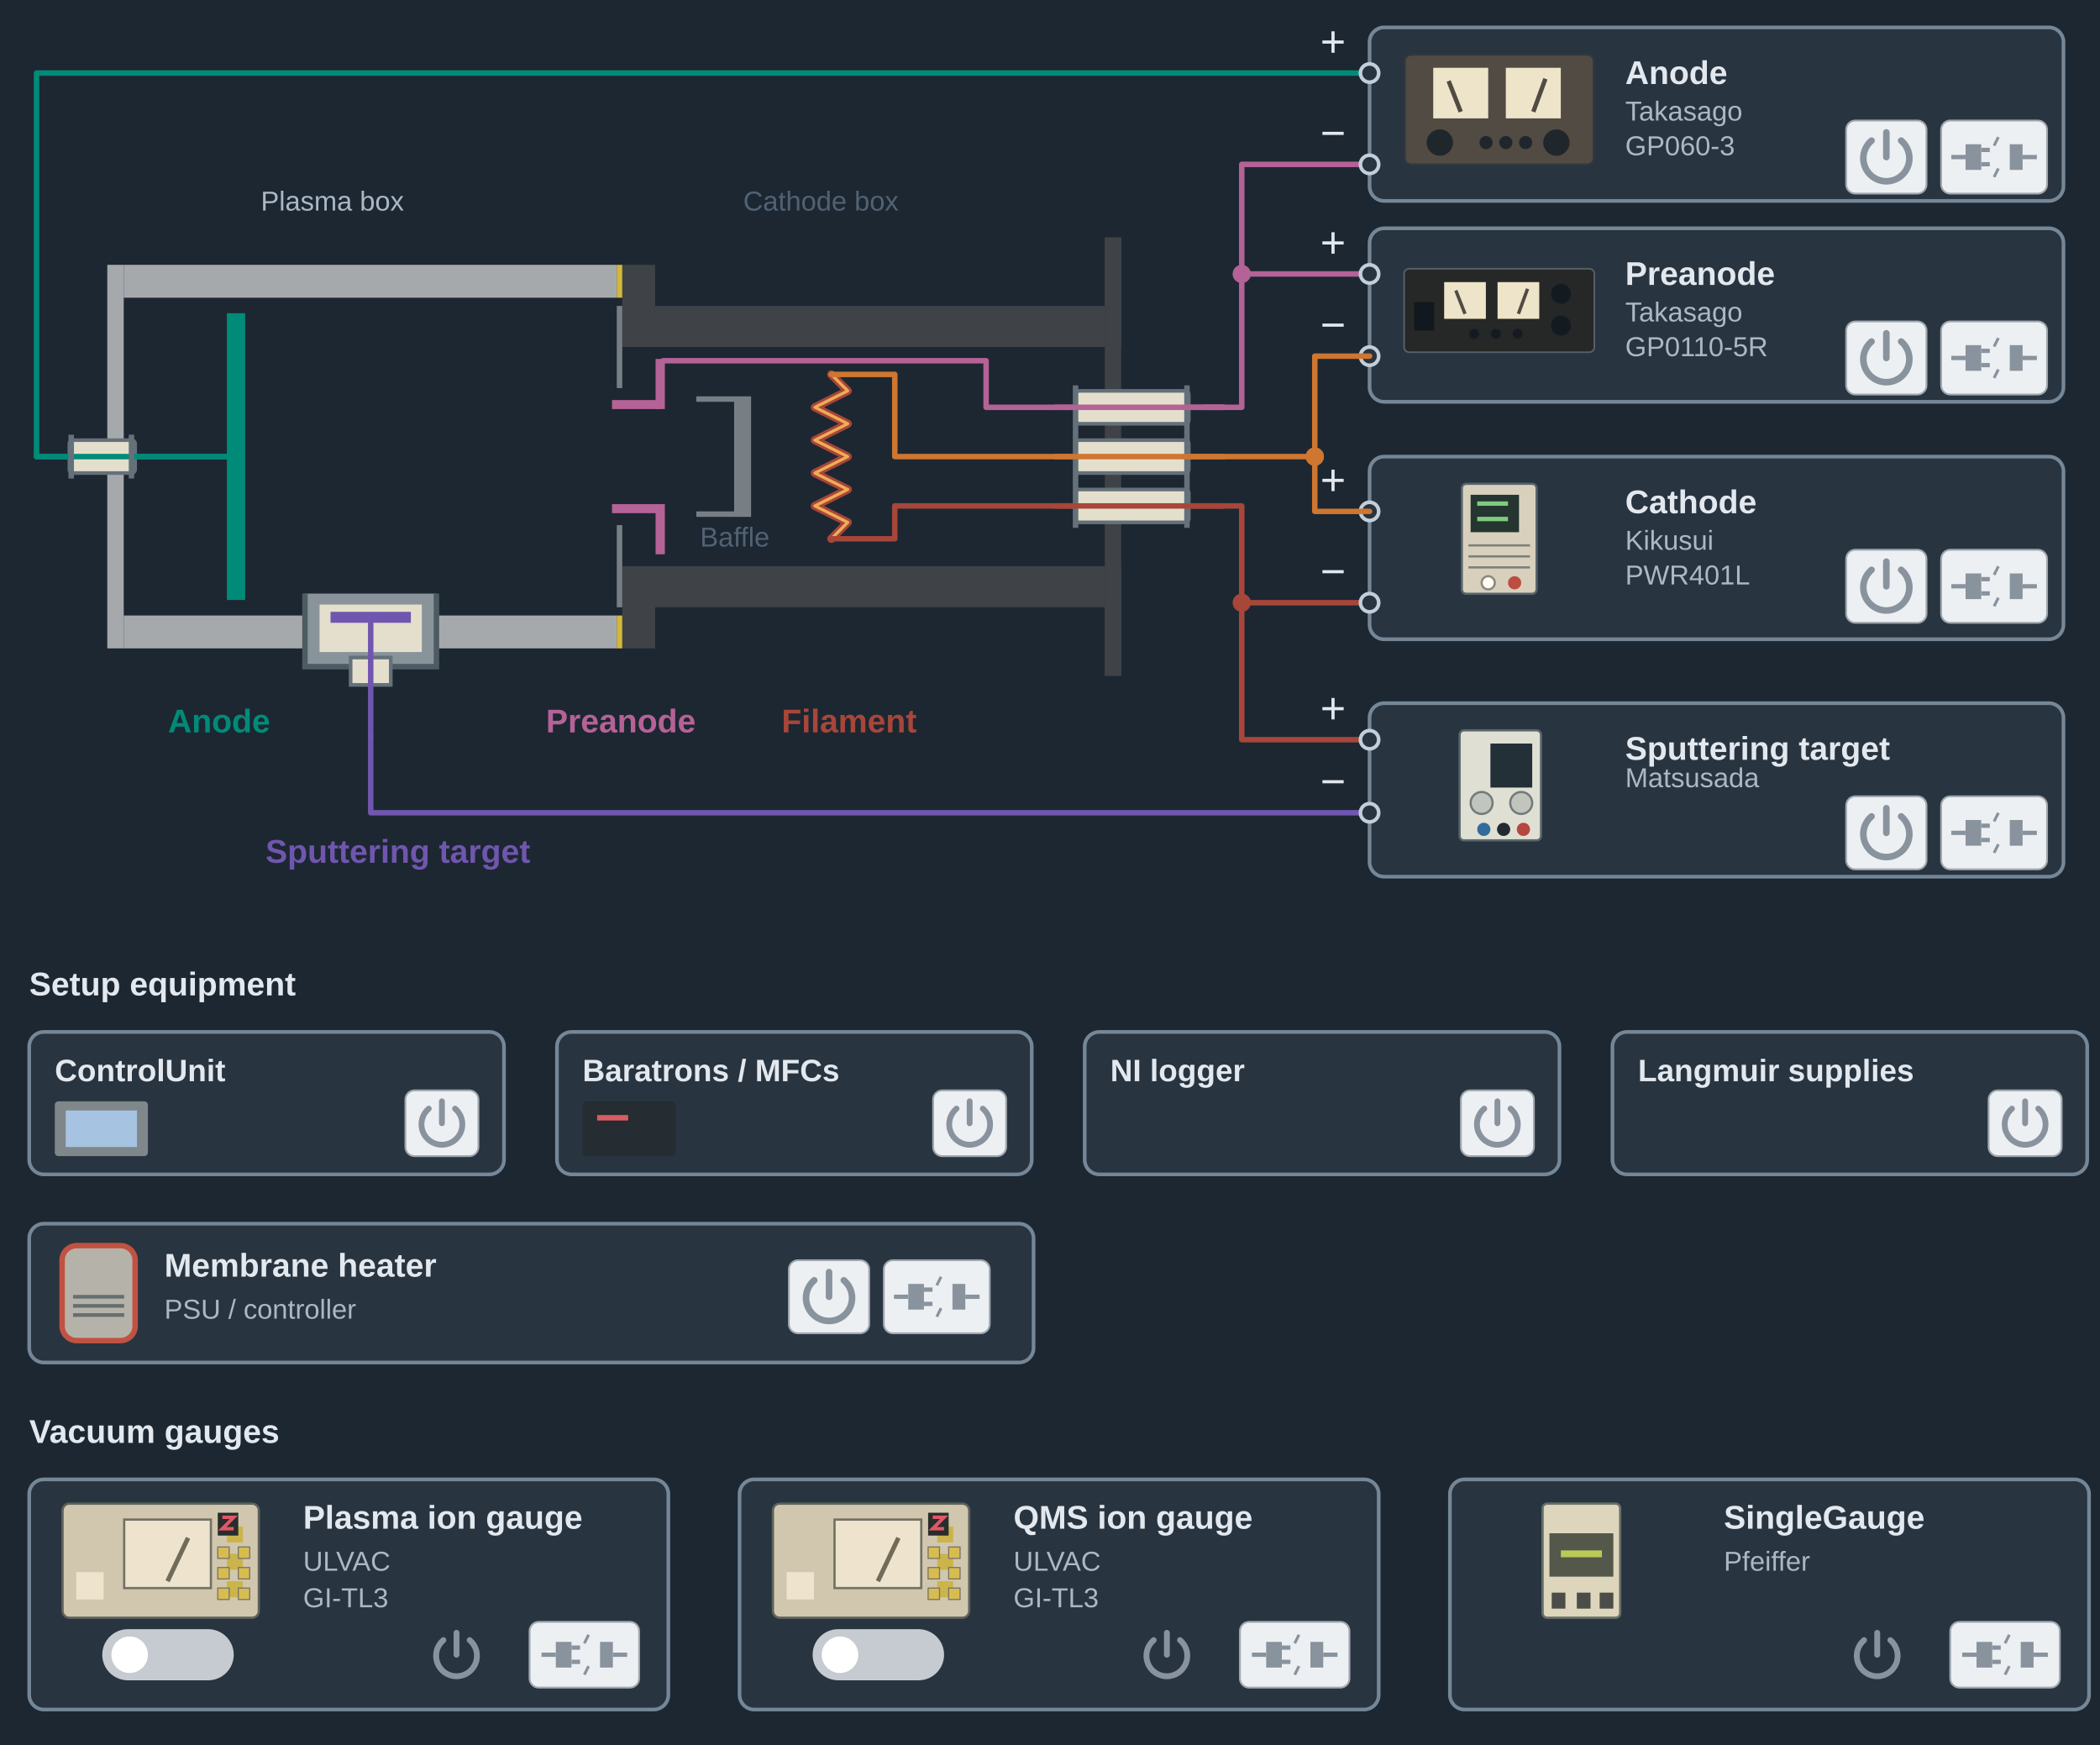
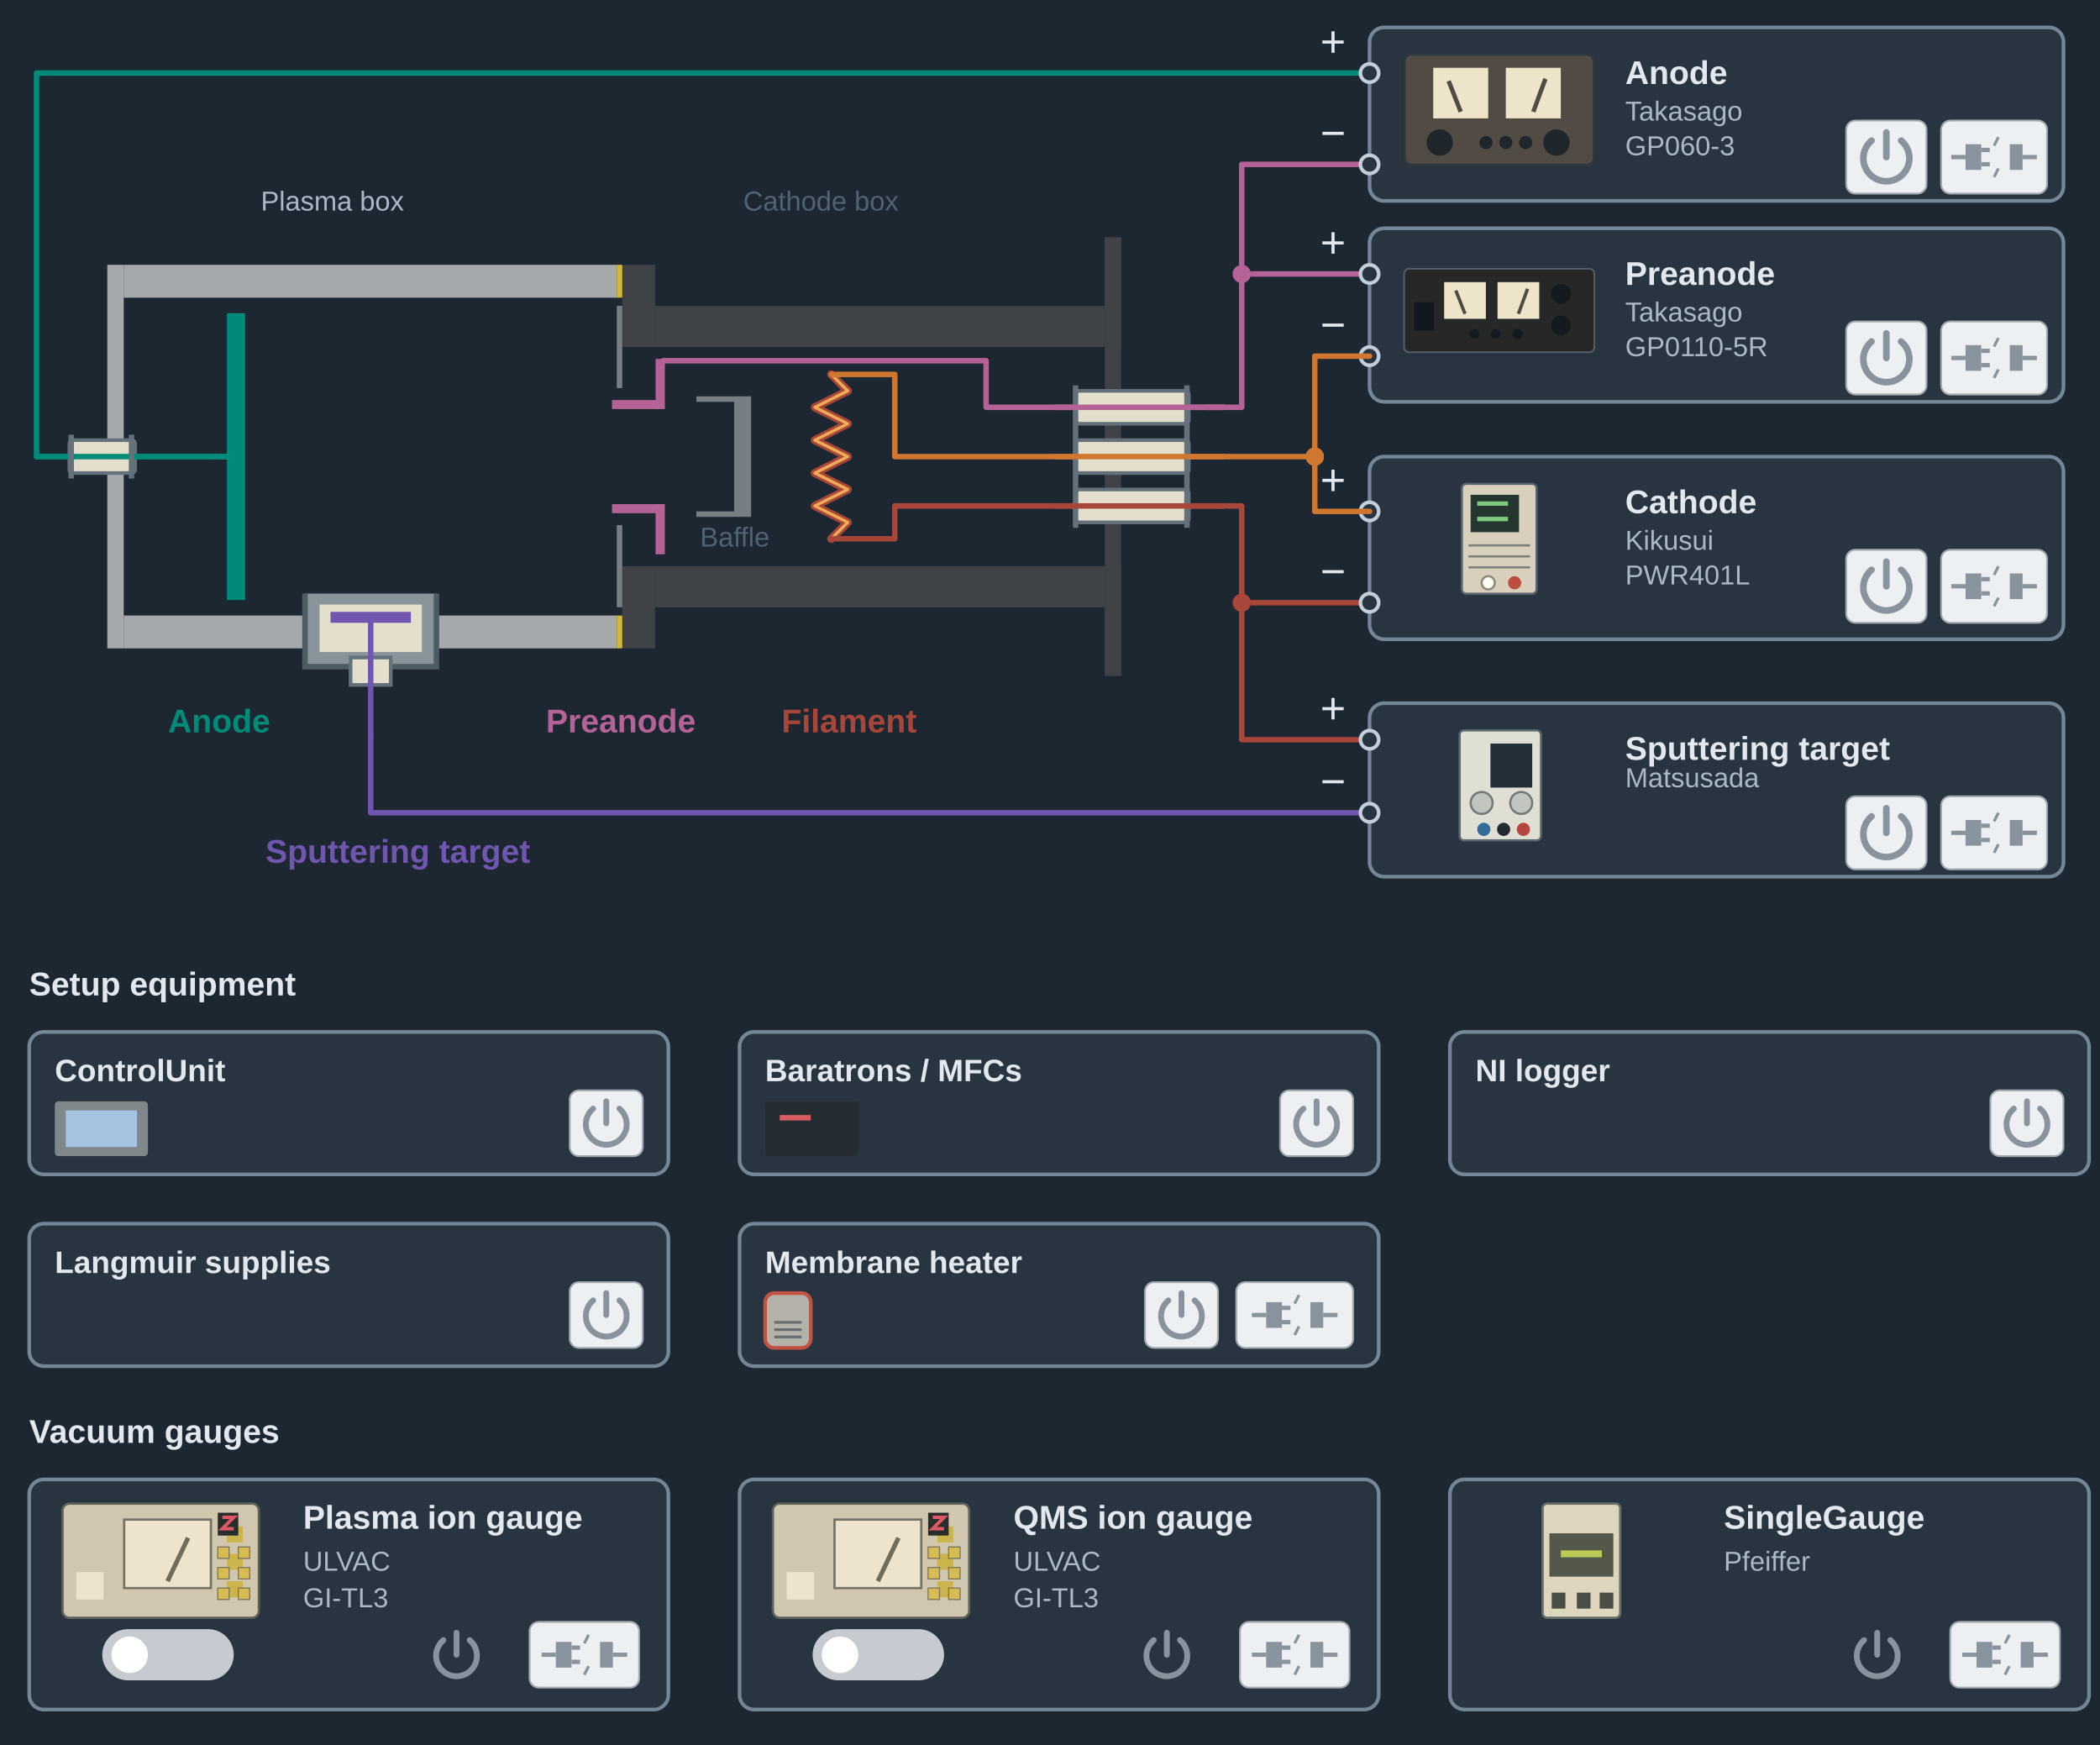
<svg xmlns="http://www.w3.org/2000/svg" viewBox="20 165 1150 955" role="img" aria-labelledby="title desc" version="1.1" id="svg66">
  <defs id="defs1">
    <style id="style1">
      text {font-family:Arial,sans-serif;fill:#24323f;font-size:18px}
      .heading {font-size:24px;font-weight:bold}
      .small {font-size:15px;fill:#516273}
      .label {font-weight:bold}
      .wire {fill:none;stroke-width:3;stroke-linejoin:round;stroke-linecap:round}
      .cathode {stroke:#a74639}
      .preanode {stroke:#b56297}
      .anode {stroke:#008b78}
      .target {stroke:#7056ae}
      .signal {stroke:#52718d;stroke-dasharray:7 5}
      .device {fill:#fff;stroke:#627485;stroke-width:2}
      .terminal {fill:#fff;stroke:#24323f;stroke-width:2}
    
 text{fill:#e2e8ee} .small{fill:#abb8c5} .device{fill:#283440;stroke:#758797} .terminal{fill:#283440;stroke:#c3ced8}</style>
    <g>
      <symbol id="power-off-icon" viewBox="0 0 40 40">
        <path d="M20 5V20M11 10A14 14 0 1 0 29 10" fill="none" stroke="currentColor" stroke-width="4" stroke-linecap="round" />
      </symbol>
      <symbol id="plug-disconnected-icon" viewBox="0 0 64 40">
        <path d="M2 20H12M52 20H62" fill="none" stroke="currentColor" stroke-width="3" />
        <path d="M12 11H23V29H12ZM43 11H52V29H43Z" fill="currentColor" />
        <path d="M23 15H29M23 25H29" stroke="currentColor" stroke-width="3" />
        <path d="M35 6L32 12M35 28L32 34" stroke="currentColor" stroke-width="2" />
      </symbol>
      <symbol id="plug-connected-icon" viewBox="0 0 64 40">
        <path d="M2 20H17M47 20H62" fill="none" stroke="currentColor" stroke-width="3" />
        <rect x="17" y="11" width="30" height="18" rx="3" fill="currentColor" />
        <path d="M32 12V28" stroke="#fff" stroke-width="2" />
      </symbol>
    </g>
    <g>
      <symbol id="takasago-icon" viewBox="0 0 88 52">
        <rect x="1" y="1" width="86" height="50" rx="3" fill="#514b43" stroke="#30383e" />
        <g fill="#eee4c9">
          <rect x="14" y="7" width="25" height="23" />
          <rect x="47" y="7" width="25" height="23" />
        </g>
        <path d="M26.5 27L21 13M59.5 27L65 12" stroke="#514b43" stroke-width="2" />
        <g fill="#20272c">
          <circle cx="17" cy="41" r="6" />
          <circle cx="70" cy="41" r="6" />
          <circle cx="38" cy="41" r="3" />
          <circle cx="47" cy="41" r="3" />
          <circle cx="56" cy="41" r="3" />
        </g>
      </symbol>
      <symbol id="kikusui-icon" viewBox="0 0 88 52">
        <rect x="27" y="1" width="34" height="50" rx="2" fill="#d8d0bd" stroke="#57636c" />
        <rect x="31" y="6" width="22" height="17" fill="#25352f" />
        <path d="M34 10H48M34 17H48" stroke="#7ecb80" stroke-width="2" />
        <path d="M30 29H58M30 34H58M30 39H58" stroke="#7d8079" />
        <circle cx="39" cy="46" r="3" fill="#fffdf4" stroke="#8d897c" stroke-width="1" />
        <circle cx="51" cy="46" r="3" fill="#bd4d40" />
      </symbol>
      <symbol id="matsusada-icon" viewBox="0 0 88 52">
        <rect x="26" y="1" width="37" height="50" rx="2" fill="#e0dfd3" stroke="#59676e" />
        <rect x="40" y="7" width="19" height="20" fill="#243038" />
        <circle cx="36" cy="34" r="5" fill="#c2c5bd" stroke="#717b7c" />
        <circle cx="54" cy="34" r="5" fill="#c2c5bd" stroke="#717b7c" />
        <circle cx="37" cy="46" r="3" fill="#326c9a" />
        <circle cx="55" cy="46" r="3" fill="#b5473e" />
        <circle cx="46" cy="46" r="3" fill="#242b30" />
      </symbol>
      <symbol id="ulvac-icon" viewBox="0 0 88 52">
        <rect x="1" y="1" width="86" height="50" rx="3" fill="#d1c7ae" stroke="#5e625b" />
        <rect x="28" y="8" width="38" height="30" fill="#eee4ce" stroke="#737265" />
        <path d="M47 35L56 16" stroke="#716b59" stroke-width="2" />
        <rect x="7" y="31" width="12" height="12" fill="#eee4ce" />
        <g fill="#cab44b">
          <rect x="73" y="11" width="7" height="7" />
          <rect x="73" y="23" width="7" height="7" />
          <rect x="73" y="35" width="7" height="7" />
        </g>
        <g>
          <rect x="69" y="5" width="9" height="10" fill="#282d2c" />
          <path d="M71 7H76L71 12H76" fill="none" stroke="#df5868" stroke-width="1.5" />
          <g fill="#d7bd51" stroke="#7b7460" stroke-width="0.5">
            <rect x="69" y="20" width="5" height="5" />
            <rect x="78" y="20" width="5" height="5" />
            <rect x="69" y="29" width="5" height="5" />
            <rect x="78" y="29" width="5" height="5" />
            <rect x="69" y="38" width="5" height="5" />
            <rect x="78" y="38" width="5" height="5" />
          </g>
        </g>
      </symbol>
      <symbol id="pfeiffer-icon" viewBox="0 0 88 52">
        <rect x="27" y="1" width="34" height="50" rx="2" fill="#ded5bd" stroke="#676e68" />
        <rect x="30" y="14" width="28" height="19" fill="#53584a" />
        <path d="M35 23H53" stroke="#b9ca57" stroke-width="3" />
        <g fill="#4a4e46">
          <rect x="31" y="40" width="6" height="7" />
          <rect x="42" y="40" width="6" height="7" />
          <rect x="52" y="40" width="6" height="7" />
        </g>
      </symbol>
    </g>
    <symbol id="preanode-face" viewBox="0 0 116 60">
      <rect x="1" y="5" width="114" height="50" rx="3" fill="#252826" stroke="#566068" />
      <g fill="#eee4c9">
        <rect x="25" y="13" width="25" height="22" />
        <rect x="57" y="13" width="25" height="22" />
      </g>
      <path d="M37.5 32L32 18M69.5 32L75 17" stroke="#514b43" stroke-width="2" />
      <rect x="7" y="25" width="12" height="17" fill="#11181e" />
      <g fill="#141b20">
        <circle cx="95" cy="20" r="6" />
        <circle cx="95" cy="39" r="6" />
        <circle cx="43" cy="44" r="3" />
        <circle cx="56" cy="44" r="3" />
        <circle cx="69" cy="44" r="3" />
      </g>
    </symbol>
  </defs>
  <rect width="1200" height="1200" fill="#1c2732" id="rect1" />
  <g id="electrode-assembly" transform="translate(0 150)">
    <g transform="translate(640 265) scale(-3 3)" id="g22">
      <g id="plasma-box" fill="#a6a9ac">
        <rect x="94.08" y="-35" width="90" height="6" id="rect2" />
        <rect x="94.08" y="29" width="90" height="6" id="rect3" />
        <rect x="184.08" y="-35" width="3" height="70" id="rect4" />
      </g>
      <g id="cathode-housing" fill="#3f4246">
        <rect x="5" y="-27.5" width="82.08" height="7.5" id="rect5" />
        <rect x="5" y="20" width="82.08" height="7.5" id="rect6" />
        <rect x="2" y="-40" width="3" height="20" id="rect7" />
        <rect x="2" y="20" width="3" height="20" id="rect8" />
        <rect x="87.08" y="-35" width="6" height="15" id="rect9" />
        <rect x="87.08" y="20" width="6" height="15" id="rect10" />
      </g>
      <g id="kapton" fill="#d1b83b">
        <rect x="93.08" y="-35" width="1" height="6" id="rect11" />
        <rect x="93.08" y="29" width="1" height="6" id="rect12" />
      </g>
      <g id="grounded-slit" fill="#777f85">
        <rect x="93.08" y="-27.5" width="1" height="15" id="rect13" />
        <rect x="93.08" y="12.5" width="1" height="15" id="rect14" />
      </g>
      <rect id="anode" x="163.08" y="-25" width="1" height="50" fill="#008b78" style="stroke-width:2.333;stroke-dasharray:none;stroke:#008b78;stroke-opacity:1" />
      <g id="preanode" fill="#b56297" stroke="#b56297" stroke-width="0.65">
        <rect x="85.63" y="-17.5" width="1.04" height="8.5" id="rect15" />
        <rect x="85.63" y="9" width="1.04" height="8.5" id="rect16" />
        <rect x="86.67" y="-10" width="7.96" height="1" id="rect17" />
        <rect x="86.67" y="9" width="7.96" height="1" id="rect18" />
      </g>
      <g id="grounded-cup" fill="#777f85">
        <rect x="69.56" y="-11" width="3.1" height="22" id="rect19" />
        <rect x="72.66" y="-11" width="6.9" height="1" id="rect20" />
        <rect x="72.66" y="10" width="6.9" height="1" id="rect21" />
      </g>
      <g id="hot-cathode" fill="none" stroke-linecap="round" stroke-linejoin="round">
        <path d="M54.92 -15L51.92 -12L57.92 -9L51.92 -6L57.92 -3L51.92 0L57.92 3L51.92 6L57.92 9L51.92 12L54.92 15" stroke="#a74639" stroke-width="1.5" id="path21" />
        <path d="M54.92 -15L51.92 -12L57.92 -9L51.92 -6L57.92 -3L51.92 0L57.92 3L51.92 6L57.92 9L51.92 12L54.92 15" stroke="#efac55" stroke-width="0.55" id="path22" />
      </g>
    </g>
    <rect id="cathode-box-cap" x="625" y="145" width="9" height="240" fill="#3f4246" />
    <path d="M475.24 220H510V265H690" class="wire cathode" id="path23" style="stroke:#cf7630" />
    <path id="cathode-return-internal" d="M475.24 310H510V292H690" class="wire cathode" />
    <path d="M383.11 212.5H560V238H690" class="wire preanode" id="path24" />
    <path d="M150.76 265H40" class="wire anode" id="path25" />
    <g id="anode-feedthrough">
      <rect x="58" y="256" width="36" height="18" rx="2" fill="#e4dfcd" stroke="#65717a" stroke-width="2" id="rect25" />
      <path d="M40 265H150.76" class="wire anode" id="path26" />
      <path d="M59 253V277M92 253V277" stroke="#65717a" stroke-width="3" id="path27" />
    </g>
    <g id="rear-feedthroughs">
      <g fill="#e4dfcd" stroke="#65717a" stroke-width="2" id="g29">
        <rect x="609" y="229" width="62" height="18" rx="2" id="rect27" />
        <rect x="609" y="256" width="62" height="18" rx="2" id="rect28" />
        <rect x="609" y="283" width="62" height="18" rx="2" id="rect29" />
      </g>
      <path d="M609 226V304M670 226V304" stroke="#65717a" stroke-width="3" id="path29" />
      <path d="M598 292H690" class="wire cathode" id="path30" />
      <path d="M598 238H690" class="wire preanode" id="path31" />
      <path id="heater-feedthrough-upper" d="M598 265H690" class="wire" style="stroke:#cf7630" />
    </g>
    <text x="140" y="416" class="label" id="text31" text-anchor="middle" style="fill:#008b78;font-size:18px;font-weight:bold">Anode</text>
    <text x="360" y="416" class="label" id="text32" text-anchor="middle" style="fill:#b56297;font-size:18px;font-weight:bold">Preanode</text>
    <text x="485" y="416" class="label" id="text33" style="fill:#a74639;font-size:18px;font-weight:bold" text-anchor="middle">Filament</text>
    <text x="162.829" y="130.284" class="small" id="text34">Plasma box</text>
    <text x="426.997" y="130.284" class="small" id="text35" style="-inkscape-font-specification:'Arial, sans-serif, Normal';font-family:Arial, sans-serif;font-weight:normal;font-style:normal;font-stretch:normal;font-variant:normal;font-size:15px;font-variant-ligatures:normal;font-variant-caps:normal;font-variant-numeric:normal;font-variant-east-asian:normal;fill:#516273">
      <tspan id="tspan66">Cathode box</tspan>
    </text>
    <text x="403.347" y="314.256" class="small" id="text36" style="-inkscape-font-specification:'Arial, sans-serif, Normal';font-family:Arial, sans-serif;font-weight:normal;font-style:normal;font-stretch:normal;font-variant:normal;font-size:15px;font-variant-ligatures:normal;font-variant-caps:normal;font-variant-numeric:normal;font-variant-east-asian:normal;fill:#516273">
      <tspan id="tspan67">Baffle</tspan>
    </text>
  </g>
  <g id="kikusui" transform="translate(0 290)">
    <rect class="device" x="770" y="125" width="380" height="100" rx="8" id="rect37" />
    <text x="910" y="156" class="label" id="text38">Cathode</text>
    <text x="910" y="176" class="small">Kikusui</text>
    <use href="#kikusui-icon" x="788" y="130" width="106" height="80" />
    <text x="910" y="195" class="small">PWR401L</text>
  </g>
  <path d="M690 442H700V495H770" class="wire cathode" id="path40" />
  <path d="M700 495V570H770" class="wire cathode" id="path40-8-2" style="fill:none;stroke:#a74639;stroke-width:3;stroke-linecap:round;stroke-linejoin:round" />
  <g id="preanode-psu" transform="translate(0,25)">
    <rect class="device" x="770" y="265" width="380" height="95" rx="8" id="rect41" />
    <text x="910" y="296" class="label" id="text41">Preanode</text>
    <text x="910" y="316" class="small">Takasago</text>
    <use href="#preanode-face" x="788" y="270" width="106" height="80" />
    <text x="910" y="335" class="small">GP0110-5R</text>
  </g>
  <path d="M680 388H700V315H770" class="wire preanode" id="path44" />
  <path d="M700 315V255H770" class="wire preanode" id="path44-5" style="fill:none;stroke:#b56297;stroke-width:3;stroke-linecap:round;stroke-linejoin:round" />
  <g id="anode-psu" transform="translate(0,-220)">
    <rect class="device" x="770" y="400" width="380" height="95" rx="8" id="rect45" />
    <text x="910" y="431" class="label" id="text46">Anode</text>
    <text x="910" y="451" class="small">Takasago</text>
    <use href="#takasago-icon" x="788" y="405" width="106" height="80" />
    <text x="910" y="470" class="small">GP060-3</text>
  </g>
  <path d="M40 415V205H770" class="wire anode" id="path48" />
  <g id="target-bias-psu" transform="translate(0,15)">
    <rect class="device" x="770" y="535" width="380" height="95" rx="8" id="rect50" />
    <text x="910" y="566" class="label" id="text51">Sputtering target</text>
    <text x="910" y="581" class="small">Matsusada</text>
    <use href="#matsusada-icon" x="788" y="540" width="106" height="80" />
  </g>
  <path d="M223 568V610H770" class="wire target" id="path54" />
  <g id="target-grounded-housing" transform="translate(0,138)">
    <path d="m 187,352 v 40 h 72 v -40" fill="#89949a" stroke="#4d5b62" stroke-width="3" id="path55" />
    <rect x="195" y="358" width="56" height="26" fill="#e4dfcd" id="rect55" />
    <rect x="212" y="387" width="22" height="15" fill="#e4dfcd" stroke="#65717a" stroke-width="2" id="rect56" />
  </g>
  <g id="sputtering-target" transform="translate(0 150)">
    <path d="M201 353H245" stroke="#7056ae" stroke-width="6" id="path56" />
    <path d="M223 356V418" class="wire target" id="path57" />
  </g>
  <text x="165.399" y="637.383" class="label" id="text57" style="fill:#7056ae;font-size:18px;font-weight:bold">Sputtering target</text>
  <g id="terminals-and-polarities">
    <circle cx="770" cy="205" r="5" class="terminal" />
    <text x="750" y="196" text-anchor="middle" style="font-size:24px">+</text>
    <circle cx="770" cy="255" r="5" class="terminal" />
    <text x="750" y="246" text-anchor="middle" style="font-size:24px">−</text>
    <circle cx="770" cy="315" r="5" class="terminal" />
    <text x="750" y="306" text-anchor="middle" style="font-size:24px">+</text>
    <circle cx="770" cy="360" r="5" class="terminal" />
    <text x="750" y="351" text-anchor="middle" style="font-size:24px">−</text>
    <circle cx="770" cy="445" r="5" class="terminal" />
    <text x="750" y="436" text-anchor="middle" style="font-size:24px">+</text>
    <circle cx="770" cy="495" r="5" class="terminal" />
    <text x="750" y="486" text-anchor="middle" style="font-size:24px">−</text>
    <circle cx="770" cy="570" r="5" class="terminal" />
    <text x="750" y="561" text-anchor="middle" style="font-size:24px">+</text>
    <circle cx="770" cy="610" r="5" class="terminal" />
    <text x="750" y="601" text-anchor="middle" style="font-size:24px">−</text>
    <circle cx="700" cy="315" r="5" fill="#b56297" />
    <circle cx="740" cy="415" r="5" fill="#cf7630" />
    <circle cx="700" cy="495" r="5" fill="#a74639" />
  </g>
  <g id="power-controls">
    <g id="anode-power-switch" data-state="off" role="button" aria-label="anode power off" transform="translate(0,-1)">
      <rect x="1031" y="232" width="44" height="40" rx="5" fill="#edf0f3" stroke="#a0a8af" />
      <use href="#power-off-icon" x="1035" y="234" width="36" height="36" color="#89939d" />
    </g>
    <g id="anode-plug-switch" data-state="unplugged" role="button" aria-label="anode unplugged" transform="translate(0,-1)">
      <rect x="1083" y="232" width="58" height="40" rx="5" fill="#edf0f3" stroke="#a0a8af" />
      <use href="#plug-disconnected-icon" x="1087" y="236" width="50" height="32" color="#89939d" />
    </g>
    <g id="preanode-power-switch" data-state="off" role="button" aria-label="preanode power off" transform="translate(0,-1)">
      <rect x="1031" y="342" width="44" height="40" rx="5" fill="#edf0f3" stroke="#a0a8af" />
      <use href="#power-off-icon" x="1035" y="344" width="36" height="36" color="#89939d" />
    </g>
    <g id="preanode-plug-switch" data-state="unplugged" role="button" aria-label="preanode unplugged" transform="translate(0,-1)">
      <rect x="1083" y="342" width="58" height="40" rx="5" fill="#edf0f3" stroke="#a0a8af" />
      <use href="#plug-disconnected-icon" x="1087" y="346" width="50" height="32" color="#89939d" />
    </g>
    <g id="cathode-power-switch" data-state="off" role="button" aria-label="cathode power off" transform="translate(0,-1)">
      <rect x="1031" y="467" width="44" height="40" rx="5" fill="#edf0f3" stroke="#a0a8af" />
      <use href="#power-off-icon" x="1035" y="469" width="36" height="36" color="#89939d" />
    </g>
    <g id="cathode-plug-switch" data-state="unplugged" role="button" aria-label="cathode unplugged" transform="translate(0,-1)">
      <rect x="1083" y="467" width="58" height="40" rx="5" fill="#edf0f3" stroke="#a0a8af" />
      <use href="#plug-disconnected-icon" x="1087" y="471" width="50" height="32" color="#89939d" />
    </g>
    <g id="target-power-switch" data-state="off" role="button" aria-label="target power off" transform="translate(0,-1)">
      <rect x="1031" y="602" width="44" height="40" rx="5" fill="#edf0f3" stroke="#a0a8af" />
      <use href="#power-off-icon" x="1035" y="604" width="36" height="36" color="#89939d" />
    </g>
    <g id="target-plug-switch" data-state="unplugged" role="button" aria-label="target unplugged" transform="translate(0,-1)">
      <rect x="1083" y="602" width="58" height="40" rx="5" fill="#edf0f3" stroke="#a0a8af" />
      <use href="#plug-disconnected-icon" x="1087" y="606" width="50" height="32" color="#89939d" />
    </g>
  </g>
  <g id="heater-positive-node">
    <path d="M690 415H740V445H770M740 415V360H770" class="wire" style="stroke:#cf7630" />
    <circle cx="740" cy="415" r="5" fill="#cf7630" />
  </g>
  <g id="vacuum-gauges" transform="translate(0,-55)">
    <text x="36" y="1010" class="label">Vacuum gauges</text>
    <g id="plasma-ig">
      <rect x="36" y="1030" width="350" height="126" rx="8" class="device" />
      <text x="186" y="1057" class="label">Plasma ion gauge</text>
      <text x="186" y="1080" class="small">ULVAC</text>
      <use href="#ulvac-icon" x="48" y="1042" width="120" height="65" />
      <g id="plasma-ig-power" transform="translate(-66,0)">
        <use href="#power-off-icon" x="320" y="1110" width="32" height="32" color="#89939d" />
      </g>
      <g id="plasma-ig-gauge" transform="translate(24,0)">
        <rect x="52" y="1112" width="72" height="28" rx="14" fill="#c5cbd0" />
        <circle cx="67" cy="1126" r="10" fill="#fff" />
      </g>
      <text x="186" y="1100" class="small">GI-TL3</text>
      <g id="plasma-ig-plug-switch">
        <rect x="310" y="1108" width="60" height="36" rx="5" fill="#edf0f3" stroke="#a0a8af" />
        <use href="#plug-disconnected-icon" x="315" y="1110" width="50" height="32" color="#89939d" />
      </g>
    </g>
    <g id="qms-ig">
      <rect x="425" y="1030" width="350" height="126" rx="8" class="device" />
      <text x="575" y="1057" class="label">QMS ion gauge</text>
      <text x="575" y="1080" class="small">ULVAC</text>
      <use href="#ulvac-icon" x="437" y="1042" width="120" height="65" />
      <g id="qms-ig-power" transform="translate(-66,0)">
        <use href="#power-off-icon" x="709" y="1110" width="32" height="32" color="#89939d" />
      </g>
      <g id="qms-ig-gauge" transform="translate(24,0)">
        <rect x="441" y="1112" width="72" height="28" rx="14" fill="#c5cbd0" />
        <circle cx="456" cy="1126" r="10" fill="#fff" />
      </g>
      <text x="575" y="1100" class="small">GI-TL3</text>
      <g id="qms-ig-plug-switch">
        <rect x="699" y="1108" width="60" height="36" rx="5" fill="#edf0f3" stroke="#a0a8af" />
        <use href="#plug-disconnected-icon" x="704" y="1110" width="50" height="32" color="#89939d" />
      </g>
    </g>
    <g id="single-gauge">
      <rect x="814" y="1030" width="350" height="126" rx="8" class="device" />
      <text x="964" y="1057" class="label">SingleGauge</text>
      <text x="964" y="1080" class="small">Pfeiffer</text>
      <use href="#pfeiffer-icon" x="826" y="1042" width="120" height="65" />
      <g id="single-gauge-power" transform="translate(-66,0)">
        <use href="#power-off-icon" x="1098" y="1110" width="32" height="32" color="#89939d" />
      </g>
      <g id="single-gauge-plug-switch">
        <rect x="1088" y="1108" width="60" height="36" rx="5" fill="#edf0f3" stroke="#a0a8af" />
        <use href="#plug-disconnected-icon" x="1093" y="1110" width="50" height="32" color="#89939d" />
      </g>
    </g>
  </g>
  <g id="setup-equipment">
    <text x="36" y="710" class="label">Setup equipment</text>
    <g id="controlunit">
-       <rect x="36" y="730" width="260" height="78" rx="8" class="device" />
-       <text x="50" y="757" class="label" style="font-size:17px">ControlUnit</text>
+       <rect x="36.0" y="730.0" width="350" height="78" rx="8" class="device" />
+       <text x="50.0" y="757.0" class="label" style="font-size:17px">ControlUnit</text>
      <g id="controlunit-power-switch">
-         <rect x="242" y="762" width="40" height="36" rx="5" fill="#edf0f3" stroke="#a0a8af" />
-         <use href="#power-off-icon" x="246" y="764" width="32" height="32" color="#89939d" />
-       </g>
-       <rect x="50" y="768" width="51" height="30" rx="2" fill="#7f878b" />
-       <rect x="56" y="773" width="39" height="20" fill="#a6c4e1" />
+         <rect x="332.0" y="762.0" width="40" height="36" rx="5" fill="#edf0f3" stroke="#a0a8af" />
+         <use href="#power-off-icon" x="336.0" y="764.0" width="32" height="32" color="#89939d" />
+       </g>
+       <rect x="50.0" y="768.0" width="51" height="30" rx="2" fill="#7f878b" />
+       <rect x="56.0" y="773.0" width="39" height="20" fill="#a6c4e1" />
    </g>
    <g id="instrument-box">
-       <rect x="325" y="730" width="260" height="78" rx="8" class="device" />
-       <text x="339" y="757" class="label" style="font-size:17px">Baratrons / MFCs</text>
+       <rect x="425.0" y="730.0" width="350" height="78" rx="8" class="device" />
+       <text x="439.0" y="757.0" class="label" style="font-size:17px">Baratrons / MFCs</text>
      <g id="instrument-box-power-switch">
-         <rect x="531" y="762" width="40" height="36" rx="5" fill="#edf0f3" stroke="#a0a8af" />
-         <use href="#power-off-icon" x="535" y="764" width="32" height="32" color="#89939d" />
-       </g>
-       <rect x="339" y="768" width="51" height="30" rx="2" fill="#252c32" />
-       <path d="M347 777H364" stroke="#d75d62" stroke-width="3" />
+         <rect x="721.0" y="762.0" width="40" height="36" rx="5" fill="#edf0f3" stroke="#a0a8af" />
+         <use href="#power-off-icon" x="725.0" y="764.0" width="32" height="32" color="#89939d" />
+       </g>
+       <rect x="439.0" y="768.0" width="51" height="30" rx="2" fill="#252c32" />
+       <path d="M347 777H364" stroke="#d75d62" stroke-width="3" transform="translate(100,0)" />
    </g>
    <g id="ni-logger">
-       <rect x="614" y="730" width="260" height="78" rx="8" class="device" />
-       <text x="628" y="757" class="label" style="font-size:17px">NI logger</text>
+       <rect x="814.0" y="730.0" width="350" height="78" rx="8" class="device" />
+       <text x="828.0" y="757.0" class="label" style="font-size:17px">NI logger</text>
      <g id="ni-logger-power-switch">
-         <rect x="820" y="762" width="40" height="36" rx="5" fill="#edf0f3" stroke="#a0a8af" />
-         <use href="#power-off-icon" x="824" y="764" width="32" height="32" color="#89939d" />
+         <rect x="1110.0" y="762.0" width="40" height="36" rx="5" fill="#edf0f3" stroke="#a0a8af" />
+         <use href="#power-off-icon" x="1114.0" y="764.0" width="32" height="32" color="#89939d" />
      </g>
    </g>
    <g id="langmuir-supplies">
-       <rect x="903" y="730" width="260" height="78" rx="8" class="device" />
-       <text x="917" y="757" class="label" style="font-size:17px">Langmuir supplies</text>
+       <rect x="36.0" y="835.0" width="350" height="78" rx="8" class="device" />
+       <text x="50.0" y="862.0" class="label" style="font-size:17px">Langmuir supplies</text>
      <g id="langmuir-supplies-power-switch">
-         <rect x="1109" y="762" width="40" height="36" rx="5" fill="#edf0f3" stroke="#a0a8af" />
-         <use href="#power-off-icon" x="1113" y="764" width="32" height="32" color="#89939d" />
+         <rect x="332.0" y="867.0" width="40" height="36" rx="5" fill="#edf0f3" stroke="#a0a8af" />
+         <use href="#power-off-icon" x="336.0" y="869.0" width="32" height="32" color="#89939d" />
      </g>
    </g>
  </g>
  <g id="membrane-heater">
-     <rect x="36" y="835" width="550" height="76" rx="8" class="device" />
+     <rect x="425" y="835" width="350" height="78" rx="8" class="device" />
+     <text x="439" y="862" class="label" style="font-size:17px">Membrane heater</text>
    <g id="membrane-heater-icon">
-       <rect x="54" y="847" width="40" height="52" rx="8" fill="#b5b3a9" stroke="#c15242" stroke-width="3" />
-       <path d="M60 875H88M60 880H88M60 885H88" stroke="#666e70" stroke-width="2" />
-     </g>
-     <text x="110" y="864" class="label">Membrane heater</text>
-     <text x="110" y="887" class="small">PSU / controller</text>
+       <rect x="439" y="873" width="25" height="30" rx="5" fill="#b5b3a9" stroke="#c15242" stroke-width="2" />
+       <path d="M444 889H459M444 893H459M444 897H459" stroke="#666e70" stroke-width="1.5" />
+     </g>
    <g id="membrane-heater-power-switch">
-       <rect x="452" y="855" width="44" height="40" rx="5" fill="#edf0f3" stroke="#a0a8af" />
-       <use href="#power-off-icon" x="456" y="857" width="36" height="36" color="#89939d" />
+       <rect x="647" y="867" width="40" height="36" rx="5" fill="#edf0f3" stroke="#a0a8af" />
+       <use href="#power-off-icon" x="651" y="869" width="32" height="32" color="#89939d" />
    </g>
    <g id="membrane-heater-plug-switch">
-       <rect x="504" y="855" width="58" height="40" rx="5" fill="#edf0f3" stroke="#a0a8af" />
-       <use href="#plug-disconnected-icon" x="508" y="859" width="50" height="32" color="#89939d" />
+       <rect x="697" y="867" width="64" height="36" rx="5" fill="#edf0f3" stroke="#a0a8af" />
+       <use href="#plug-disconnected-icon" x="704" y="869" width="50" height="32" color="#89939d" />
    </g>
  </g>
</svg>
